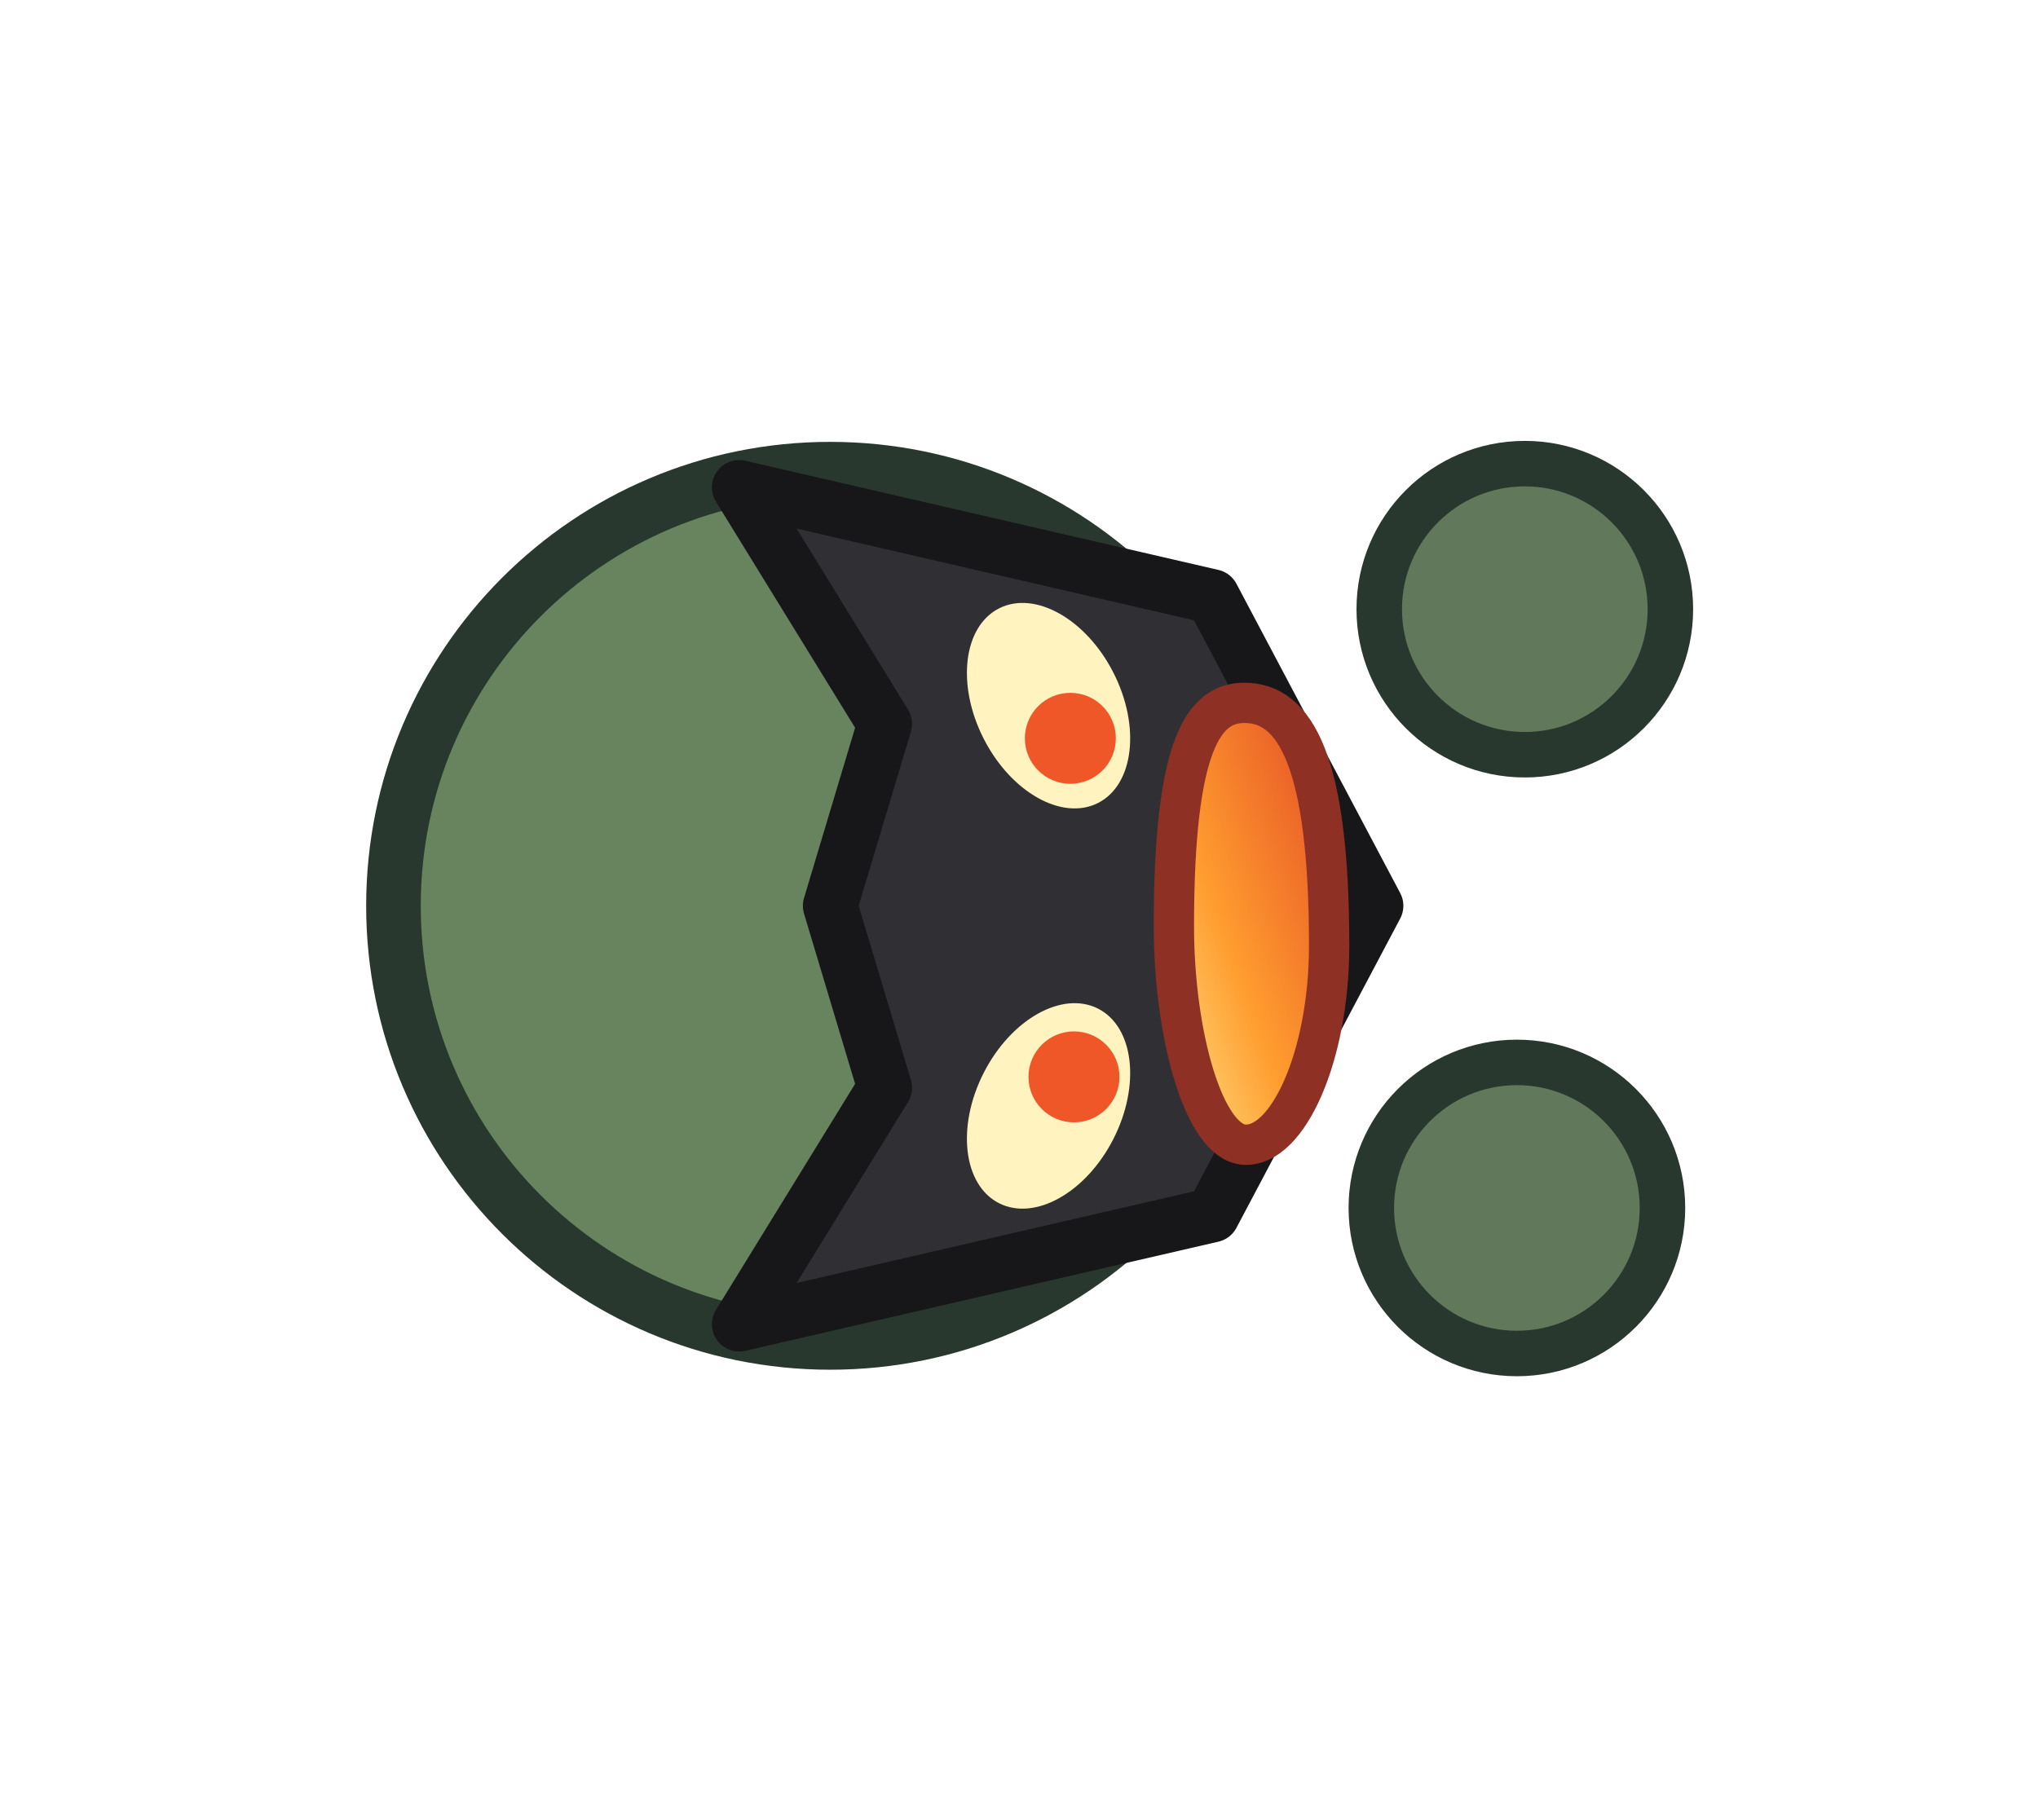
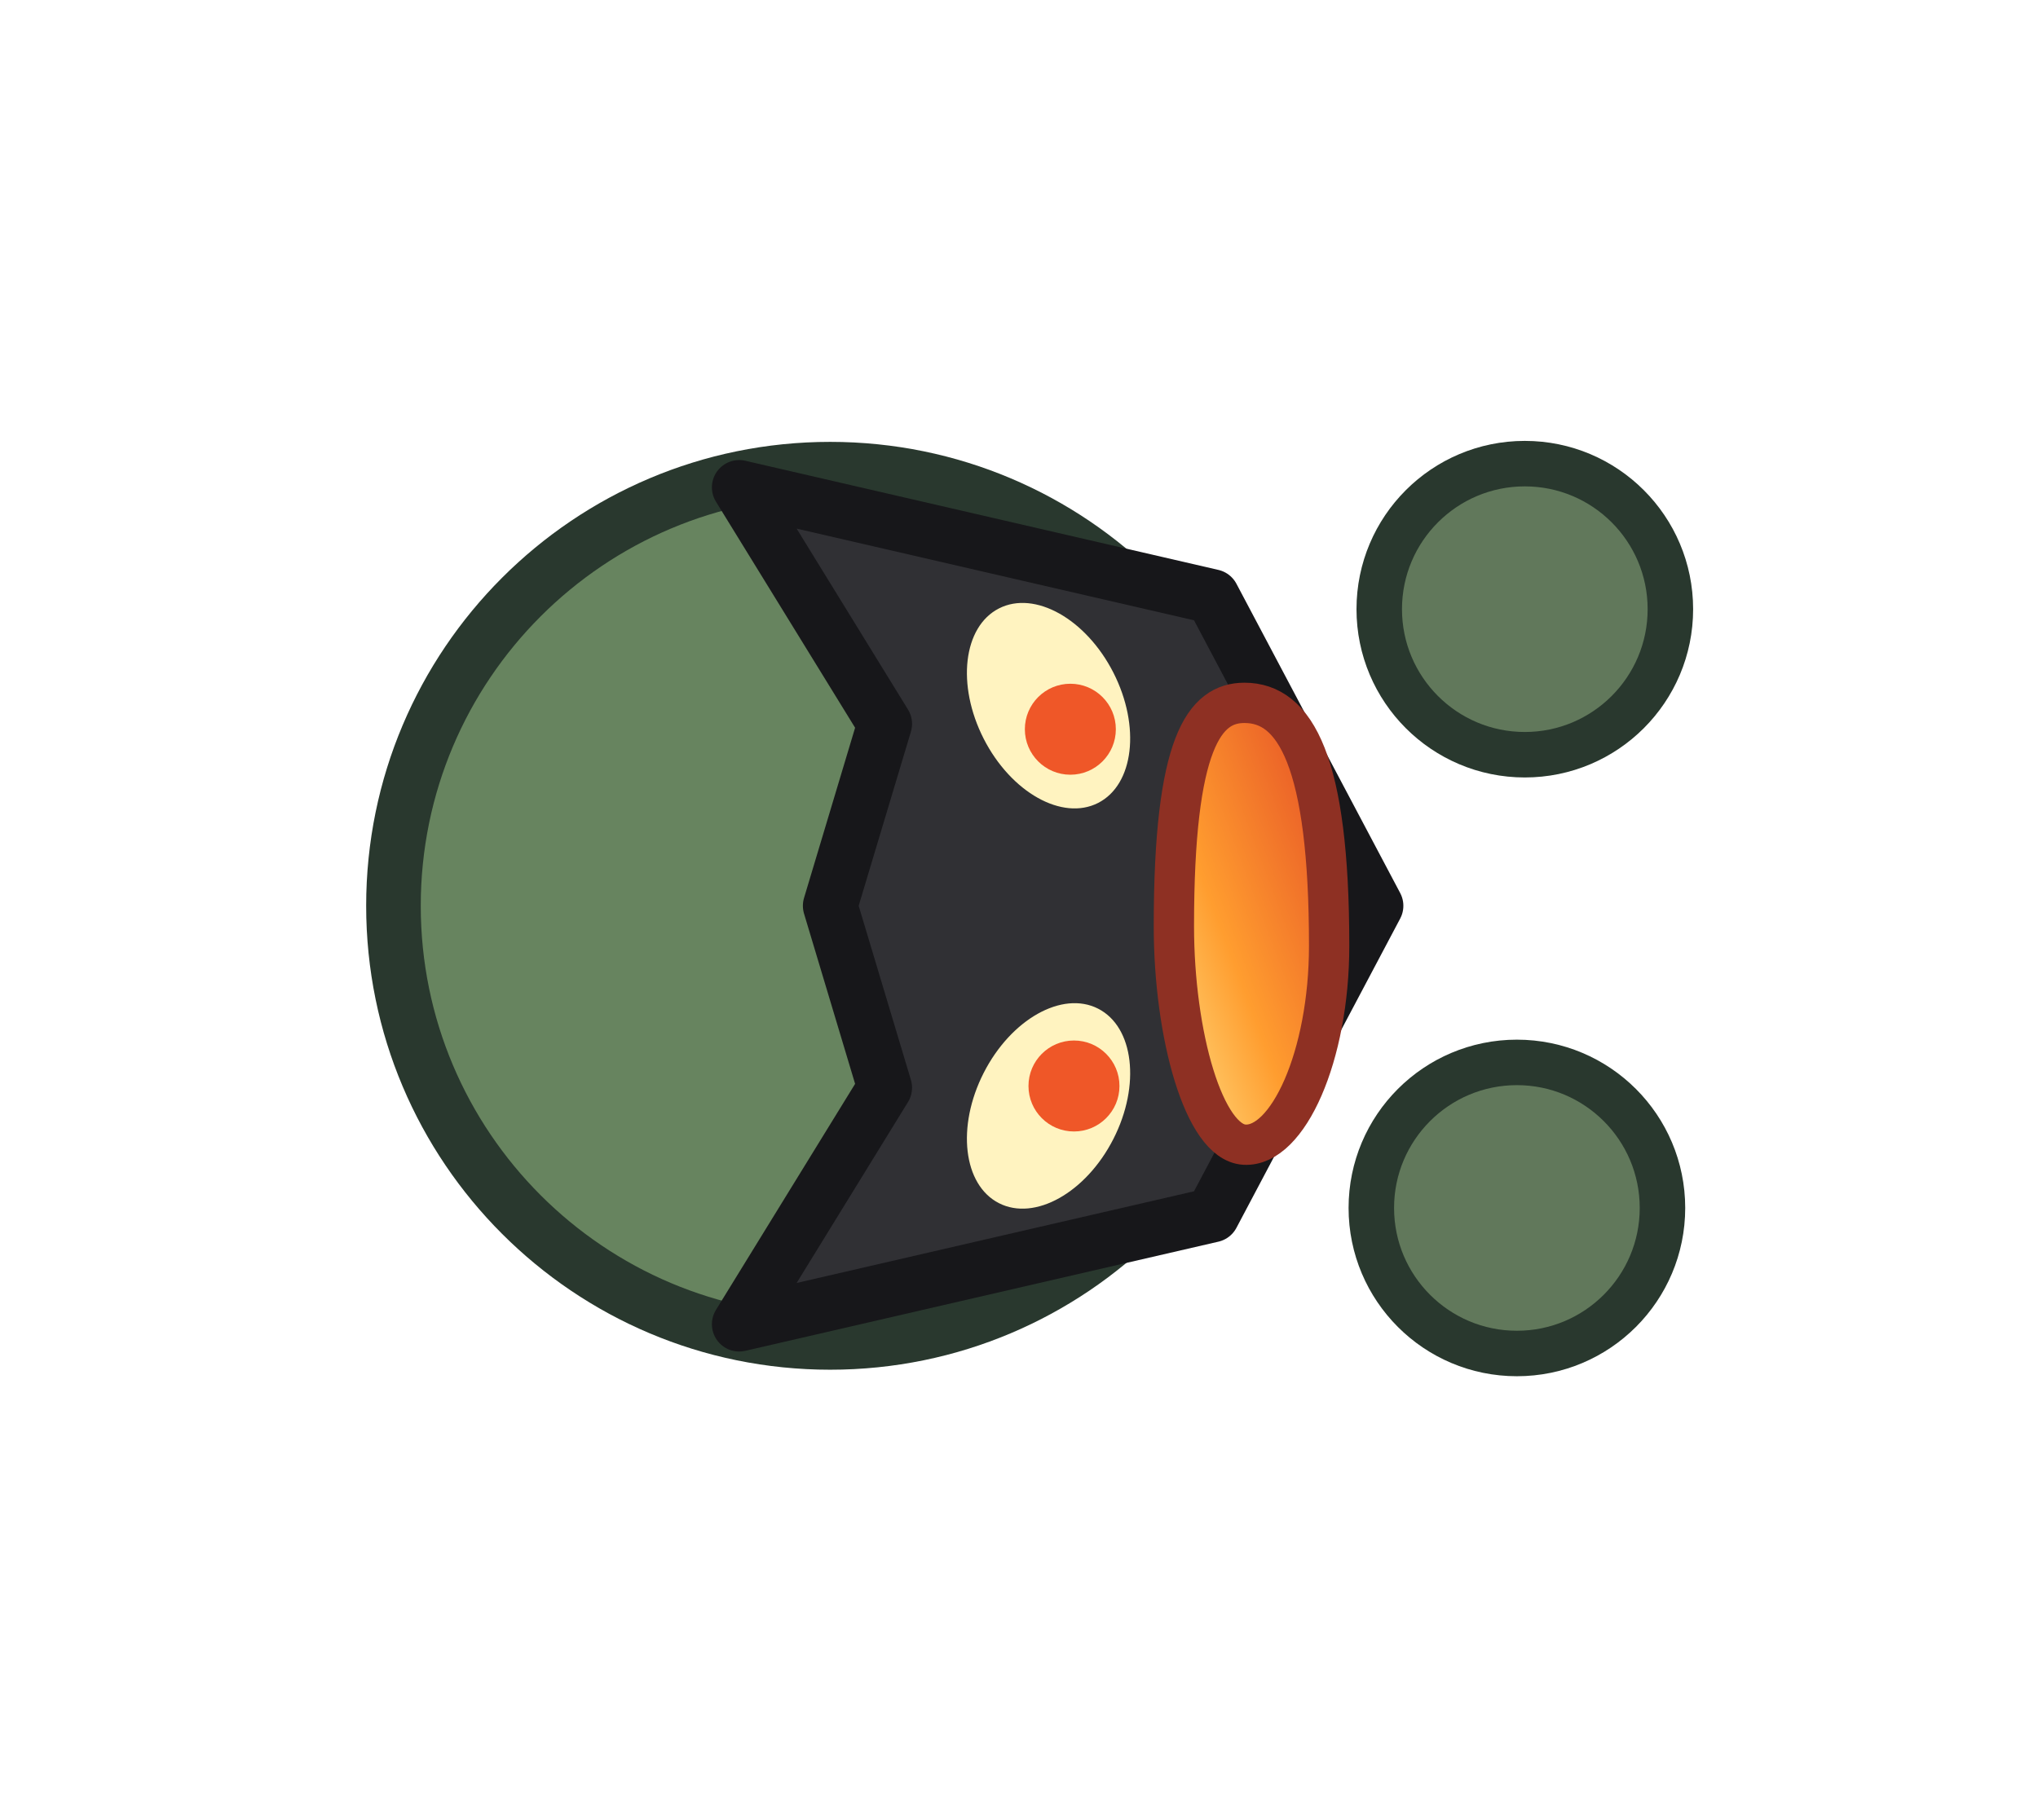
<svg xmlns="http://www.w3.org/2000/svg" xmlns:xlink="http://www.w3.org/1999/xlink" viewBox="-56 -50 112 100" role="img" aria-labelledby="title description" version="1.1" id="svg3">
  <defs id="magma-spitter-definitions">
    <linearGradient id="magma-gradient" x1="0" y1="0" x2="1" y2="1">
      <stop offset="0" stop-color="#fff29c" id="stop1" />
      <stop offset=".42" stop-color="#ff9d2f" id="stop2" />
      <stop offset="1" stop-color="#df3d23" id="stop3" />
    </linearGradient>
    <linearGradient xlink:href="#magma-gradient" id="linearGradient6" x1="4.875" y1="-8.942" x2="24.19" y2="10.373" gradientTransform="matrix(0,-1.447713,0.5421443,0,12.38985,22.02481)" gradientUnits="userSpaceOnUse" />
  </defs>
  <g id="magma-spitter-zombie">
    <g id="hands" fill="#61785b" stroke="#29382e" stroke-width="2.5" transform="translate(-10.37662,-0.2117677)">
      <circle id="upper-hand" cx="38.174" cy="-16.304" r="8" />
      <circle id="lower-hand" cx="37.739" cy="16.608" r="8" />
    </g>
    <circle id="body" r="24" fill="#67845f" stroke="#29382e" stroke-width="3" cx="-10.377" cy="-0.212" />
    <path id="obsidian-face-guard" d="m -15.377,-23.212 26,6 9,17 -9,17 -26,6 8,-13 -3,-10 3,-10 z" fill="#303034" stroke="#17171a" stroke-width="3" stroke-linejoin="round" />
    <path id="furnace-mouth" d="m 8.512,0.906 c 0,-10.119 1.684,-12.273 3.878,-12.273 2.797,0 4.654,3.226 4.654,13.345 0,6.081 -2.273,11.078 -4.654,10.94 C 10.168,12.79 8.512,6.883 8.512,0.906 Z" fill="url(#magma-gradient)" stroke="#8e3023" stroke-width="2.215" style="fill:url(#linearGradient6)" />
    <g id="eyes" fill="#fff3c0" transform="translate(-10.37662,-0.2117677)">
      <ellipse id="upper-eye" cx="-4.353" cy="-15.686" rx="6" ry="4" transform="rotate(63)" />
      <ellipse id="lower-eye" cx="-4.353" cy="15.686" rx="6" ry="4" transform="rotate(-63)" />
    </g>
    <g id="pupils" fill="#ef5728" transform="translate(-10.17796,0.5828711)">
-       <circle id="upper-pupil" cx="13" cy="-10" r="2.5" />
-       <circle id="lower-pupil" cx="13.199" cy="8.609" r="2.5" />
+       <circle id="upper-pupil" cx="13" cy="-10.5" r="2.5" />
+       <circle id="lower-pupil" cx="13.199" cy="9.11" r="2.5" />
    </g>
  </g>
</svg>
